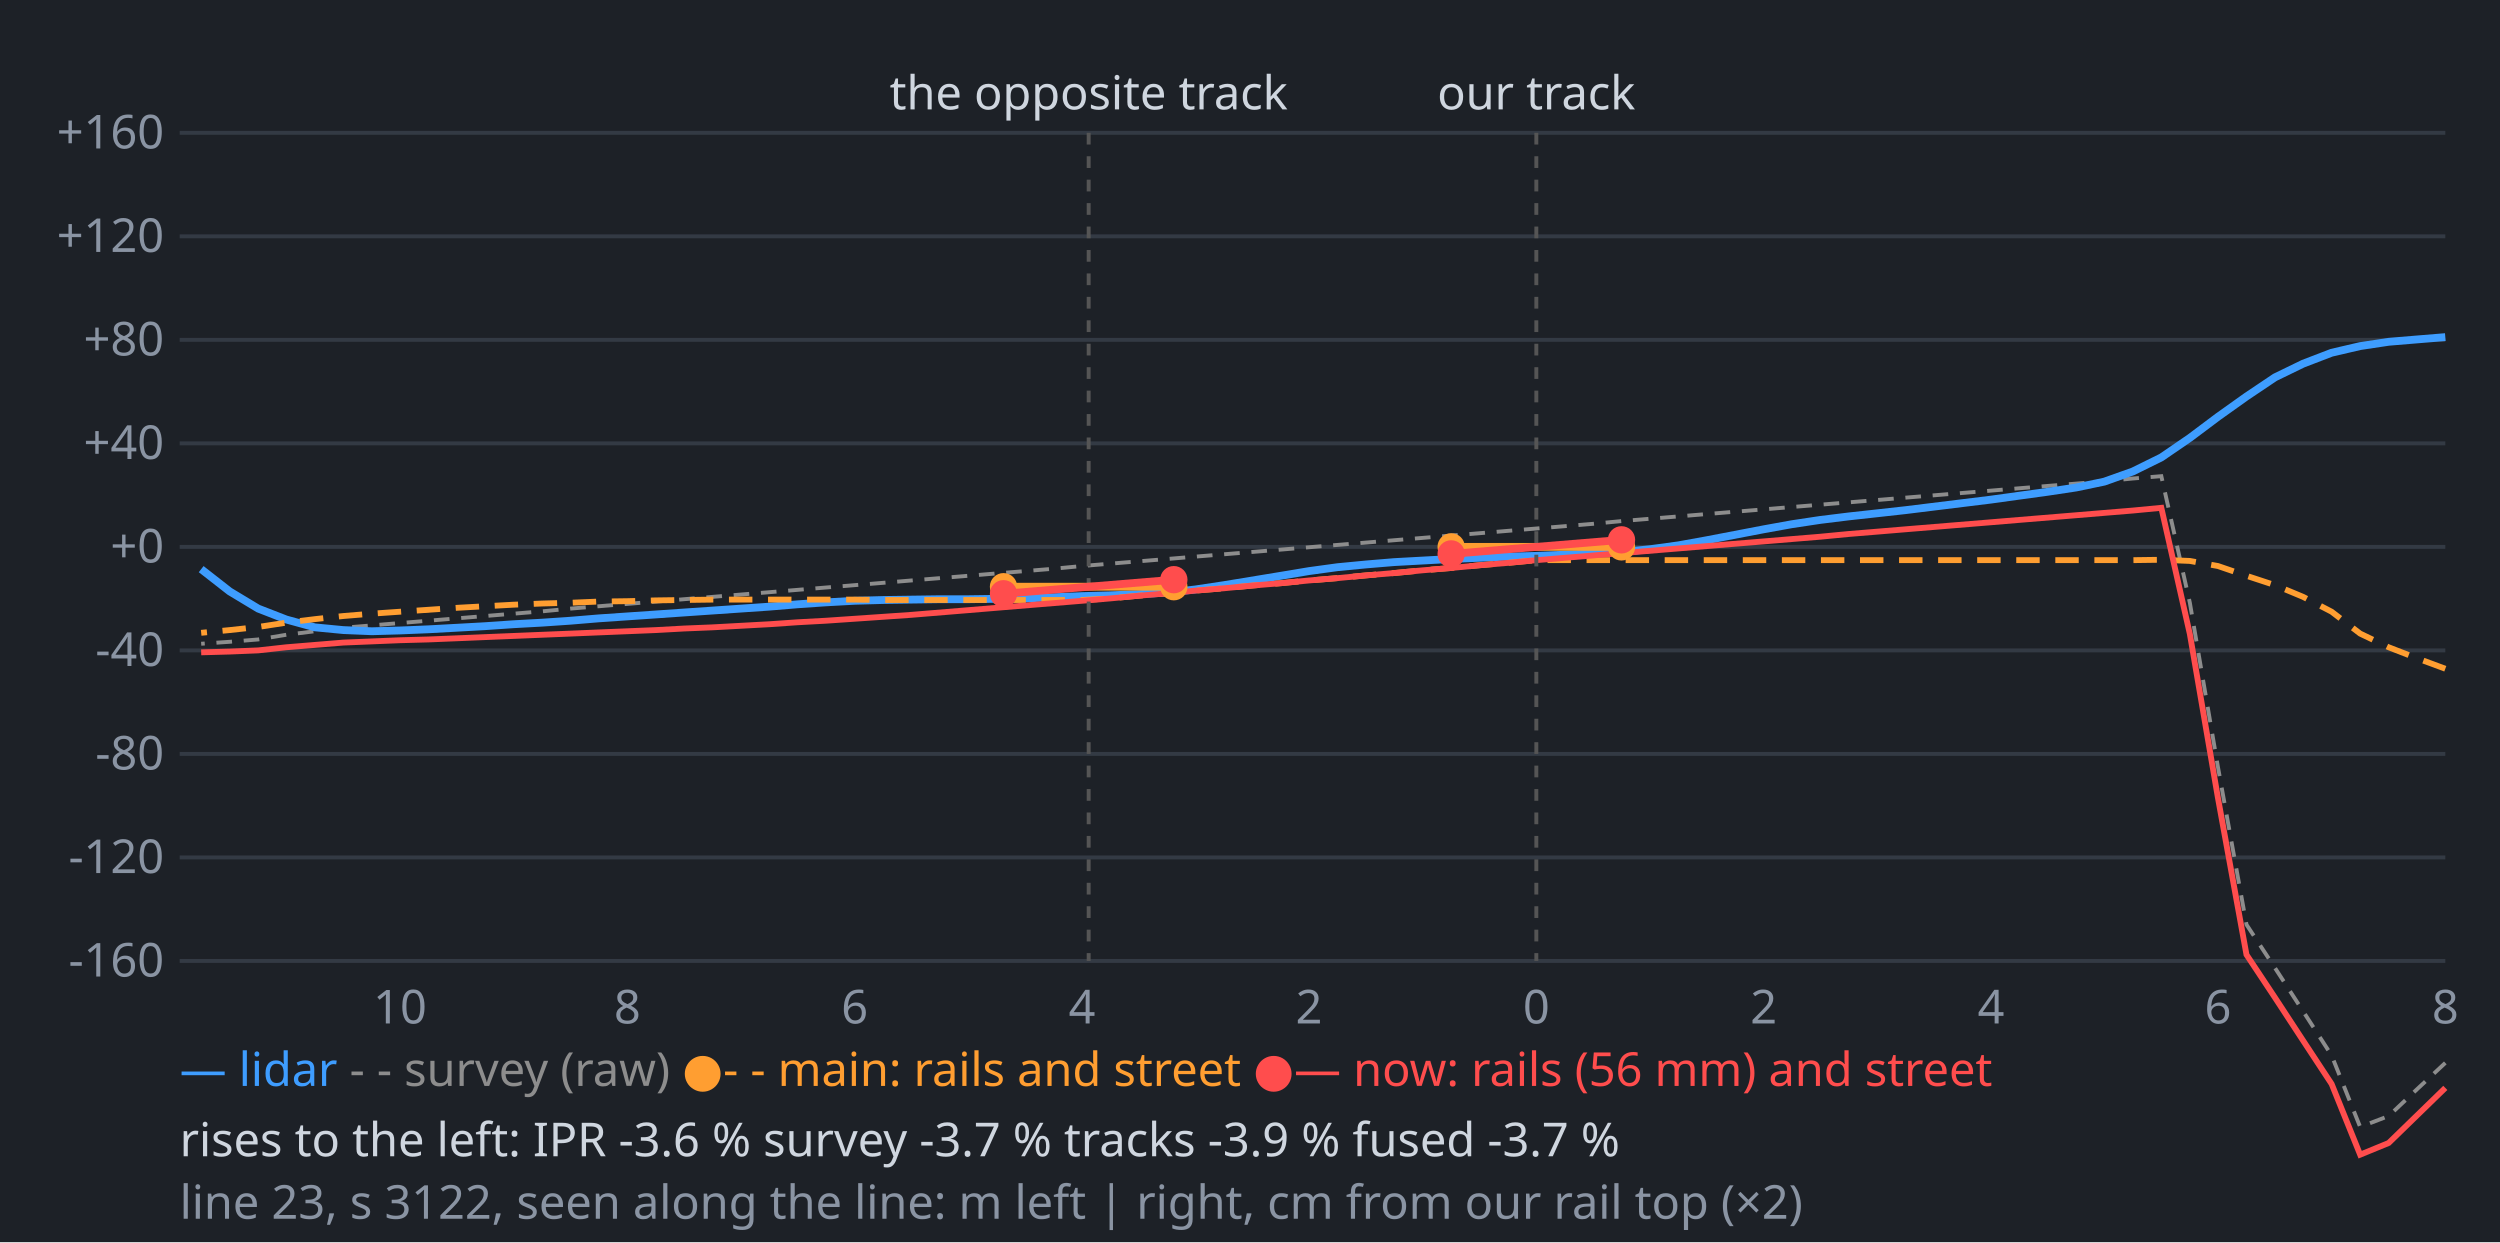
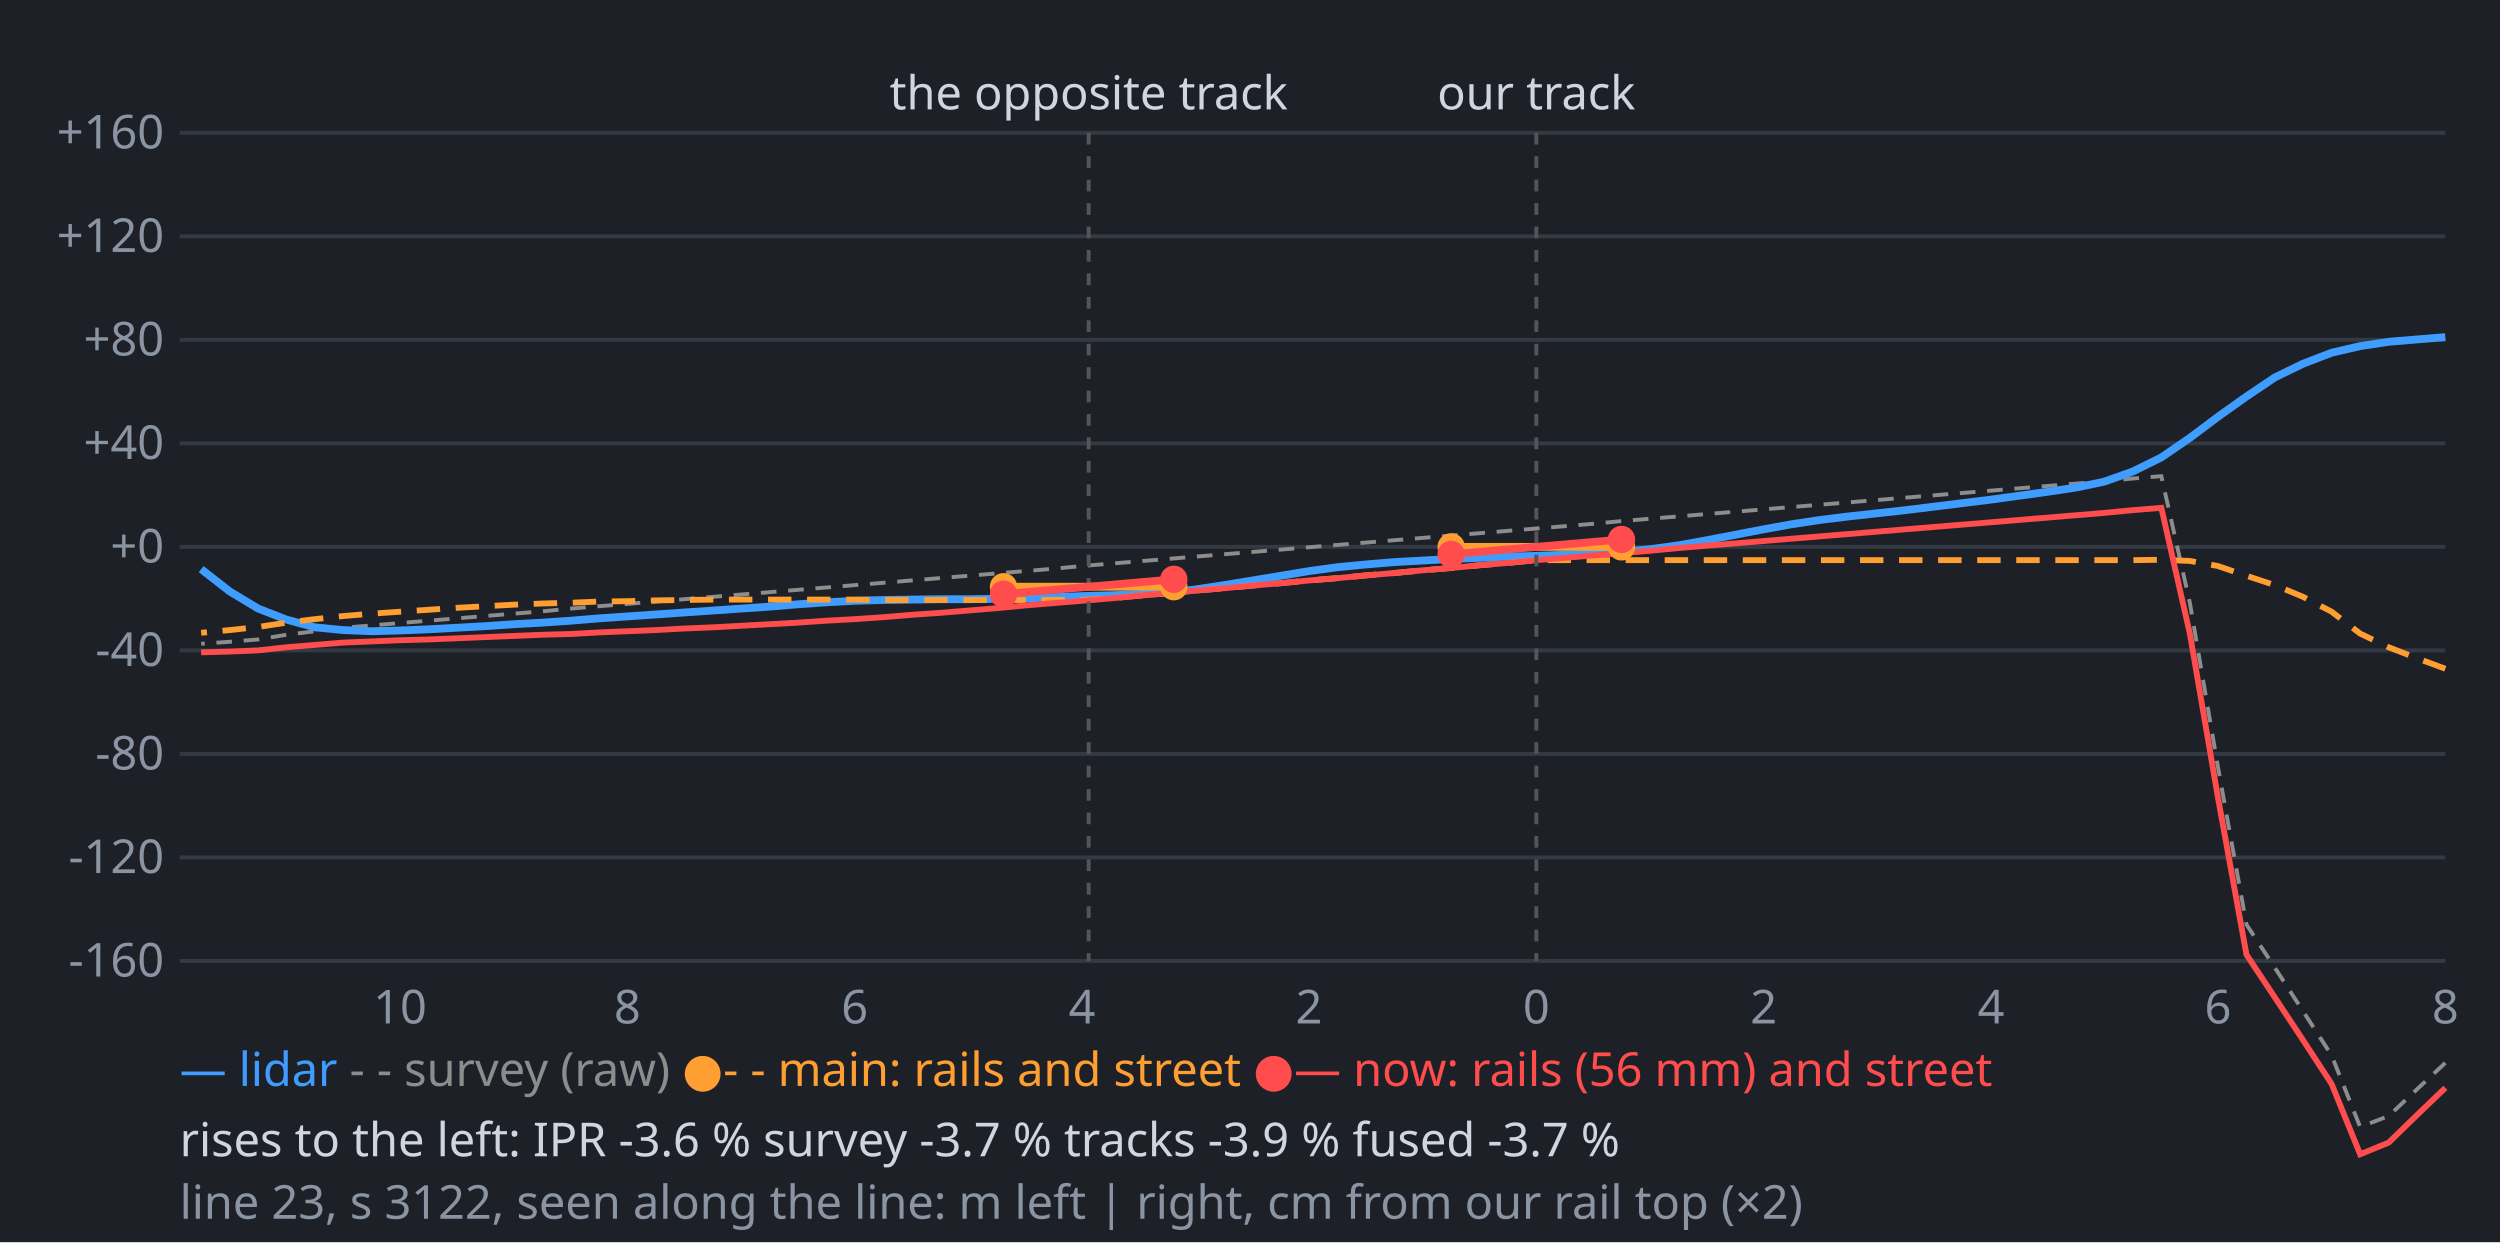
<svg xmlns="http://www.w3.org/2000/svg" viewBox="0 0 640 318" font-family="sans-serif" font-size="12">
  <rect width="640" height="318" fill="#1d2127" />
  <line x1="46" x2="626" y1="246.0" y2="246.0" stroke="#333a44" />
  <text x="42" y="250.0" fill="#8a94a3" text-anchor="end">-160</text>
  <line x1="46" x2="626" y1="219.5" y2="219.5" stroke="#333a44" />
  <text x="42" y="223.5" fill="#8a94a3" text-anchor="end">-120</text>
  <line x1="46" x2="626" y1="193.0" y2="193.0" stroke="#333a44" />
  <text x="42" y="197.0" fill="#8a94a3" text-anchor="end">-80</text>
  <line x1="46" x2="626" y1="166.5" y2="166.5" stroke="#333a44" />
  <text x="42" y="170.5" fill="#8a94a3" text-anchor="end">-40</text>
  <line x1="46" x2="626" y1="140.0" y2="140.0" stroke="#333a44" />
  <text x="42" y="144.0" fill="#8a94a3" text-anchor="end">+0</text>
  <line x1="46" x2="626" y1="113.5" y2="113.5" stroke="#333a44" />
  <text x="42" y="117.5" fill="#8a94a3" text-anchor="end">+40</text>
  <line x1="46" x2="626" y1="87.0" y2="87.0" stroke="#333a44" />
  <text x="42" y="91.0" fill="#8a94a3" text-anchor="end">+80</text>
  <line x1="46" x2="626" y1="60.5" y2="60.5" stroke="#333a44" />
  <text x="42" y="64.5" fill="#8a94a3" text-anchor="end">+120</text>
  <line x1="46" x2="626" y1="34.0" y2="34.0" stroke="#333a44" />
  <text x="42" y="38.0" fill="#8a94a3" text-anchor="end">+160</text>
  <text x="626.0" y="262" fill="#8a94a3" text-anchor="middle">8</text>
  <text x="567.8" y="262" fill="#8a94a3" text-anchor="middle">6</text>
  <text x="509.7" y="262" fill="#8a94a3" text-anchor="middle">4</text>
  <text x="451.5" y="262" fill="#8a94a3" text-anchor="middle">2</text>
  <text x="393.3" y="262" fill="#8a94a3" text-anchor="middle">0</text>
  <text x="335.1" y="262" fill="#8a94a3" text-anchor="middle">2</text>
  <text x="277.0" y="262" fill="#8a94a3" text-anchor="middle">4</text>
  <text x="218.8" y="262" fill="#8a94a3" text-anchor="middle">6</text>
  <text x="160.6" y="262" fill="#8a94a3" text-anchor="middle">8</text>
  <text x="102.4" y="262" fill="#8a94a3" text-anchor="middle">10</text>
  <polyline fill="none" stroke="#8d8d8d" stroke-width="1" stroke-dasharray="4 3" points="626.0,272.1 618.7,278.9 611.5,285.7 604.2,288.5 596.9,270.2 589.6,258.9 582.4,247.8 575.1,236.7 567.8,196.4 560.6,154.3 553.3,121.9 546.0,122.5 538.7,123.2 531.5,123.8 524.2,124.4 516.9,125.0 509.7,125.6 502.4,126.2 495.1,126.8 487.8,127.4 480.6,128.0 473.3,128.6 466.0,129.2 458.7,129.8 451.5,130.4 444.2,131.0 436.9,131.6 429.7,132.2 422.4,132.8 415.1,133.4 407.8,134.1 400.6,134.7 393.3,135.3 386.0,135.9 378.8,136.5 371.5,137.1 364.2,137.7 356.9,138.3 349.7,138.9 342.4,139.5 335.1,140.1 327.9,140.7 320.6,141.3 313.3,141.9 306.0,142.5 298.8,143.1 291.5,143.7 284.2,144.3 277.0,144.9 269.7,145.6 262.4,146.2 255.1,146.8 247.9,147.4 240.6,148.0 233.3,148.6 226.1,149.2 218.8,149.8 211.5,150.4 204.2,151.0 197.0,151.6 189.7,152.2 182.4,152.8 175.1,153.4 167.9,154.0 160.6,154.6 153.3,155.2 146.1,155.8 138.8,156.5 131.5,157.1 124.2,157.7 117.0,158.3 109.7,158.9 102.4,159.5 95.2,160.1 87.9,160.7 80.6,161.6 73.3,162.5 66.1,163.7 58.8,164.3 51.5,164.8" />
  <polyline fill="none" stroke="#3e9dff" stroke-width="2" points="626.0,86.3 618.7,86.9 611.5,87.5 604.2,88.6 596.9,90.3 589.6,93.1 582.4,96.6 575.1,101.5 567.8,106.7 560.6,112.1 553.3,117.1 546.0,120.7 538.7,123.3 531.5,124.8 524.2,125.9 516.9,126.9 509.7,127.9 502.4,128.8 495.1,129.7 487.8,130.6 480.6,131.4 473.3,132.2 466.0,133.1 458.7,134.2 451.5,135.5 444.2,136.9 436.9,138.3 429.7,139.6 422.4,140.6 415.1,141.3 407.8,141.7 400.6,142.0 393.3,142.3 386.0,142.5 378.8,142.8 371.5,143.1 364.2,143.5 356.9,143.9 349.7,144.5 342.4,145.2 335.1,146.2 327.9,147.4 320.6,148.6 313.3,149.8 306.0,150.9 298.8,151.7 291.5,152.1 284.2,152.4 277.0,152.6 269.7,152.9 262.4,153.2 255.1,153.3 247.9,153.4 240.6,153.4 233.3,153.5 226.1,153.6 218.8,153.8 211.5,154.2 204.2,154.7 197.0,155.3 189.7,155.8 182.4,156.3 175.1,156.8 167.9,157.3 160.6,157.8 153.3,158.3 146.1,158.9 138.8,159.4 131.5,159.8 124.2,160.3 117.0,160.7 109.7,161.1 102.4,161.4 95.2,161.6 87.9,161.3 80.6,160.6 73.3,158.6 66.1,155.8 58.8,151.4 51.5,145.7" />
  <polyline fill="none" stroke="#ff9e31" stroke-width="1.5" stroke-dasharray="6 4" points="626.0,171.2 618.7,168.5 611.5,165.7 604.2,162.2 596.9,156.6 589.6,152.8 582.4,149.8 575.1,147.4 567.8,144.9 560.6,143.6 553.3,143.3 546.0,143.4 538.7,143.4 531.5,143.4 524.2,143.4 516.9,143.4 509.7,143.4 502.4,143.4 495.1,143.4 487.8,143.4 480.6,143.4 473.3,143.4 466.0,143.4 458.7,143.4 451.5,143.4 444.2,143.4 436.9,143.4 429.7,143.4 422.4,143.4 415.1,143.4 407.8,143.4 400.6,143.4 393.3,143.4 386.0,144.1 378.8,144.7 371.5,145.4 364.2,146.0 356.9,146.7 349.7,147.3 342.4,148.0 335.1,148.6 327.9,149.3 320.6,149.9 313.3,150.6 306.0,151.2 298.8,151.9 291.5,152.5 284.2,153.2 277.0,153.6 269.7,153.6 262.4,153.6 255.1,153.6 247.9,153.6 240.6,153.6 233.3,153.6 226.1,153.6 218.8,153.5 211.5,153.5 204.2,153.5 197.0,153.5 189.7,153.5 182.4,153.5 175.1,153.6 167.9,153.7 160.6,153.9 153.3,154.0 146.1,154.3 138.8,154.5 131.5,154.8 124.2,155.2 117.0,155.6 109.7,156.1 102.4,156.6 95.2,157.1 87.9,157.7 80.6,158.5 73.3,159.4 66.1,160.5 58.8,161.3 51.5,162.0" />
-   <polyline fill="none" stroke="#ff4d4d" stroke-width="1.5" points="626.0,278.5 618.7,285.6 611.5,292.6 604.2,295.6 596.9,277.5 589.6,266.4 582.4,255.4 575.1,244.4 567.8,204.3 560.6,162.3 553.3,130.0 546.0,130.7 538.7,131.3 531.5,131.9 524.2,132.5 516.9,133.1 509.7,133.7 502.4,134.3 495.1,134.9 487.8,135.5 480.6,136.1 473.3,136.7 466.0,137.4 458.7,138.0 451.5,138.6 444.2,139.2 436.9,139.8 429.7,140.4 422.4,141.0 415.1,141.6 407.8,142.2 400.6,142.8 393.3,143.4 386.0,144.1 378.8,144.7 371.5,145.4 364.2,146.0 356.9,146.7 349.7,147.3 342.4,148.0 335.1,148.6 327.9,149.3 320.6,149.9 313.3,150.6 306.0,151.2 298.8,151.9 291.5,152.5 284.2,153.2 277.0,153.8 269.7,154.4 262.4,155.0 255.1,155.6 247.9,156.2 240.6,156.8 233.3,157.4 226.1,157.9 218.8,158.4 211.5,158.9 204.2,159.3 197.0,159.8 189.7,160.2 182.4,160.6 175.1,160.9 167.9,161.3 160.6,161.6 153.3,161.9 146.1,162.2 138.8,162.5 131.5,162.8 124.2,163.1 117.0,163.4 109.7,163.7 102.4,163.9 95.2,164.2 87.9,164.5 80.6,165.1 73.3,165.7 66.1,166.5 58.8,166.8 51.5,167.0" />
+   <polyline fill="none" stroke="#ff4d4d" stroke-width="1.5" points="626.0,278.5 618.7,285.5 611.5,292.5 604.2,295.5 596.9,277.5 589.6,266.3 582.4,255.4 575.1,244.4 567.8,204.2 560.6,162.2 553.3,130.0 546.0,130.6 538.7,131.3 531.5,131.9 524.2,132.5 516.9,133.1 509.7,133.7 502.4,134.3 495.1,134.9 487.8,135.5 480.6,136.1 473.3,136.7 466.0,137.3 458.7,137.9 451.5,138.5 444.2,139.1 436.9,139.7 429.7,140.3 422.4,141.0 415.1,141.6 407.8,142.2 400.6,142.8 393.3,143.4 386.0,144.1 378.8,144.7 371.5,145.4 364.2,146.0 356.9,146.7 349.7,147.3 342.4,148.0 335.1,148.6 327.9,149.3 320.6,149.9 313.3,150.6 306.0,151.2 298.8,151.9 291.5,152.5 284.2,153.2 277.0,153.8 269.7,154.4 262.4,155.0 255.1,155.7 247.9,156.3 240.6,156.9 233.3,157.4 226.1,158.0 218.8,158.5 211.5,158.9 204.2,159.4 197.0,159.8 189.7,160.2 182.4,160.6 175.1,160.9 167.9,161.3 160.6,161.6 153.3,161.9 146.1,162.3 138.8,162.5 131.5,162.8 124.2,163.1 117.0,163.4 109.7,163.7 102.4,163.9 95.2,164.2 87.9,164.5 80.6,165.1 73.3,165.7 66.1,166.5 58.8,166.8 51.5,167.0" />
  <line x1="393.3" x2="393.3" y1="34" y2="246" stroke="#555" stroke-dasharray="3 3" />
  <text x="393.3" y="28" fill="#cfd6df" text-anchor="middle">our track</text>
  <line x1="371.5" y1="140.0" x2="415.1" y2="140.0" stroke="#ff9e31" stroke-width="2" />
  <circle cx="371.5" cy="140.0" r="3.5" fill="#ff9e31" />
  <circle cx="415.1" cy="140.0" r="3.5" fill="#ff9e31" />
-   <line x1="371.5" y1="141.8" x2="415.1" y2="138.2" stroke="#ff4d4d" stroke-width="2" />
-   <circle cx="371.5" cy="141.8" r="3.5" fill="#ff4d4d" />
-   <circle cx="415.1" cy="138.2" r="3.5" fill="#ff4d4d" />
+   <line x1="371.5" y1="141.9" x2="415.1" y2="138.1" stroke="#ff4d4d" stroke-width="2" />
+   <circle cx="371.5" cy="141.9" r="3.5" fill="#ff4d4d" />
+   <circle cx="415.1" cy="138.1" r="3.5" fill="#ff4d4d" />
  <line x1="278.7" x2="278.7" y1="34" y2="246" stroke="#555" stroke-dasharray="3 3" />
  <text x="278.7" y="28" fill="#cfd6df" text-anchor="middle">the opposite track</text>
  <line x1="256.9" y1="150.2" x2="300.5" y2="150.2" stroke="#ff9e31" stroke-width="2" />
  <circle cx="256.9" cy="150.2" r="3.5" fill="#ff9e31" />
  <circle cx="300.5" cy="150.2" r="3.5" fill="#ff9e31" />
-   <line x1="256.9" y1="152.0" x2="300.5" y2="148.4" stroke="#ff4d4d" stroke-width="2" />
-   <circle cx="256.9" cy="152.0" r="3.5" fill="#ff4d4d" />
-   <circle cx="300.5" cy="148.4" r="3.5" fill="#ff4d4d" />
+   <line x1="256.9" y1="152.1" x2="300.5" y2="148.3" stroke="#ff4d4d" stroke-width="2" />
+   <circle cx="256.9" cy="152.1" r="3.5" fill="#ff4d4d" />
+   <circle cx="300.5" cy="148.3" r="3.5" fill="#ff4d4d" />
  <text x="46" y="278" fill="#cfd6df">
    <tspan fill="#3e9dff">— lidar</tspan>
    <tspan fill="#8d8d8d">- - survey (raw)</tspan>
    <tspan fill="#ff9e31">●- - main: rails and street</tspan>
    <tspan fill="#ff4d4d">●— now: rails (56 mm) and street</tspan>
  </text>
  <text x="46" y="312" fill="#8a94a3">line 23, s 3122, seen along the line: m left | right, cm from our rail top (×2)</text>
  <text x="46" y="296" fill="#cfd6df">rises to the left: IPR -3.6 %  survey -3.7 %  tracks -3.9 %  fused -3.7 %</text>
</svg>
